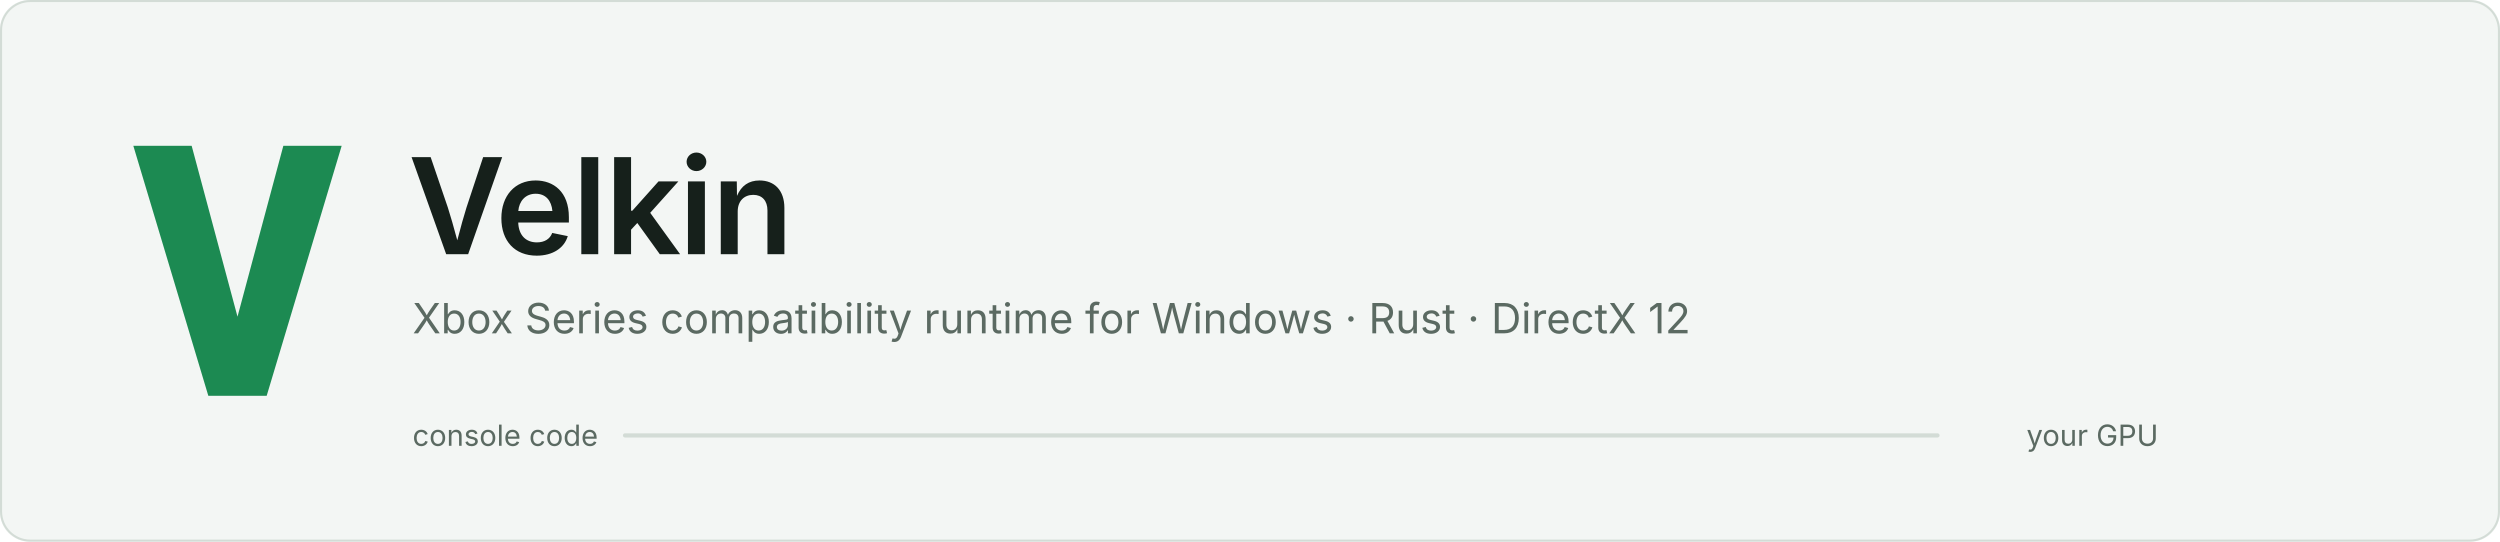
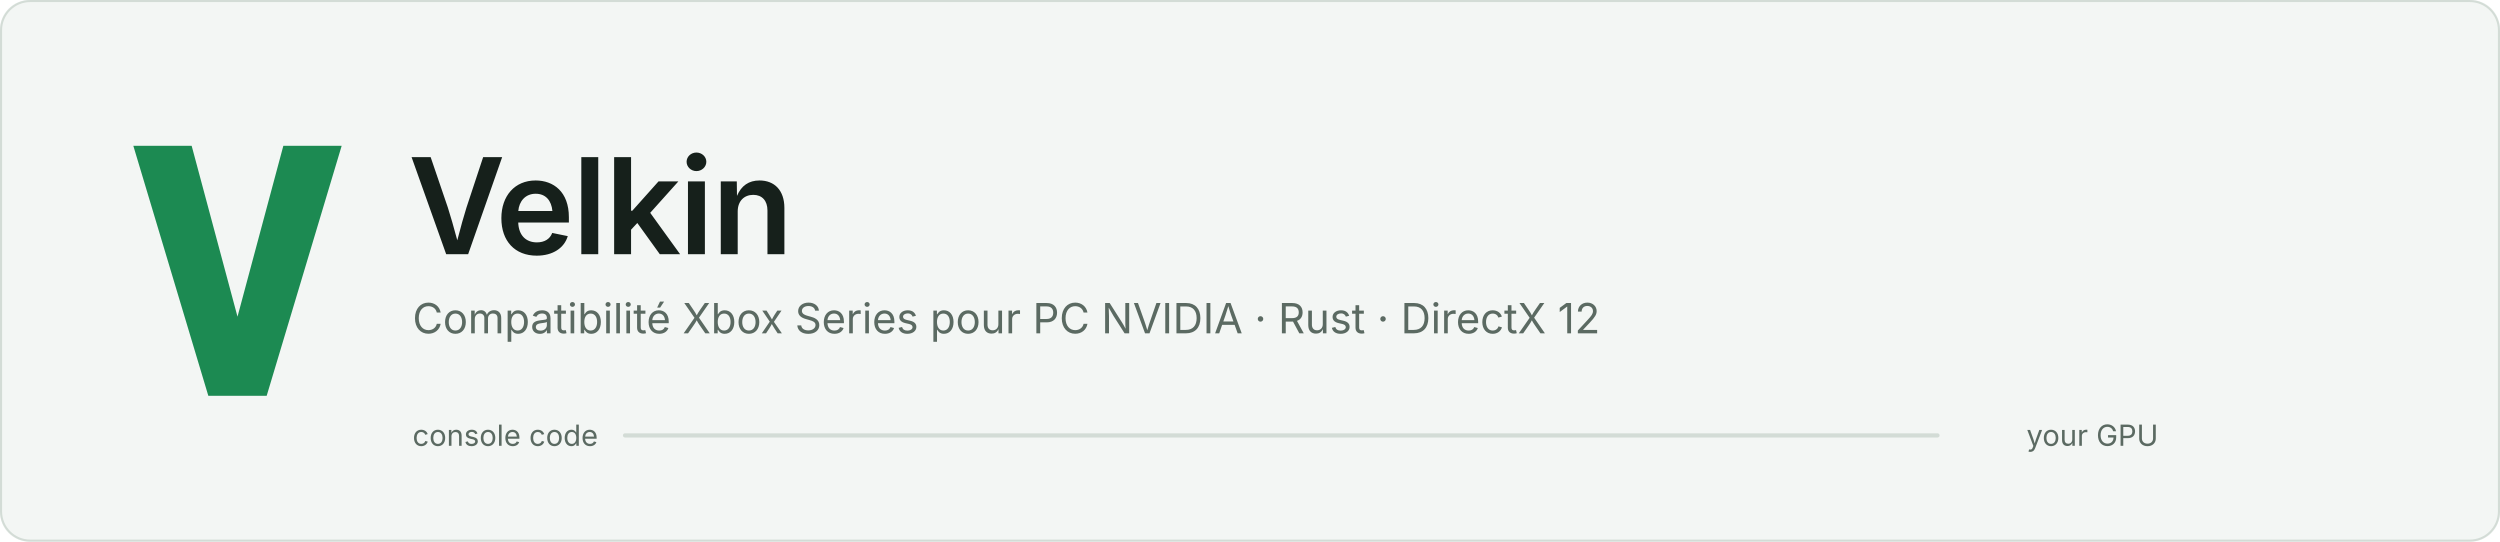
- <svg xmlns="http://www.w3.org/2000/svg" width="1200" height="260" viewBox="0 0 1200 260" role="img" aria-label="Velkin: the console game, running on PC">
+ <svg xmlns="http://www.w3.org/2000/svg" width="1200" height="260" viewBox="0 0 1200 260" role="img" aria-label="Velkin : le jeu console, sur PC">
  <rect width="1200" height="260" rx="14" fill="#f3f6f4" />
  <rect x="0.5" y="0.5" width="1199" height="259" rx="14" fill="none" stroke="#d3dcd6" />
  <g transform="translate(64 70)">
    <path d="M0 0 H28 L50 82 L72 0 H100 L64 120 H36 Z" fill="#1c8a52" />
  </g>
  <text x="196" y="122" font-family="Segoe UI Variable Display, Segoe UI, Inter, Helvetica, Arial, sans-serif" font-size="64" font-weight="600" fill="#16201b" letter-spacing="-1">Velkin</text>
-   <text x="198" y="160" font-family="Segoe UI Variable Display, Segoe UI, Inter, Helvetica, Arial, sans-serif" font-size="20" fill="#5b6a62">Xbox Series compatibility runtime for Windows · Rust · DirectX 12</text>
+   <text x="198" y="160" font-family="Segoe UI Variable Display, Segoe UI, Inter, Helvetica, Arial, sans-serif" font-size="20" fill="#5b6a62">Compatibilité Xbox Series pour PC NVIDIA · Rust · DirectX 12</text>
  <g font-family="Segoe UI Variable Display, Segoe UI, Inter, Helvetica, Arial, sans-serif" font-size="14" fill="#5b6a62">
    <text x="198" y="214">console code</text>
    <text x="1036" y="214" text-anchor="end">your GPU</text>
  </g>
  <line x1="300" y1="209" x2="930" y2="209" stroke="#d3dcd6" stroke-width="2" stroke-linecap="round" />
  <circle r="5" cx="300" cy="209" opacity="0" fill="#1c8a52">
    <animate attributeName="cx" values="300;930" dur="2.4s" repeatCount="indefinite" />
    <animate attributeName="opacity" values="0;1;1;0" keyTimes="0;0.1;0.9;1" dur="2.4s" repeatCount="indefinite" />
  </circle>
  <circle r="5" cx="300" cy="209" opacity="0" fill="#1c8a52">
    <animate attributeName="cx" values="300;930" dur="2.4s" begin="0.8s" repeatCount="indefinite" />
    <animate attributeName="opacity" values="0;1;1;0" keyTimes="0;0.1;0.9;1" dur="2.4s" begin="0.8s" repeatCount="indefinite" />
  </circle>
  <circle r="5" cx="300" cy="209" opacity="0" fill="#1c8a52">
    <animate attributeName="cx" values="300;930" dur="2.4s" begin="1.6s" repeatCount="indefinite" />
    <animate attributeName="opacity" values="0;1;1;0" keyTimes="0;0.1;0.9;1" dur="2.4s" begin="1.6s" repeatCount="indefinite" />
  </circle>
</svg>
